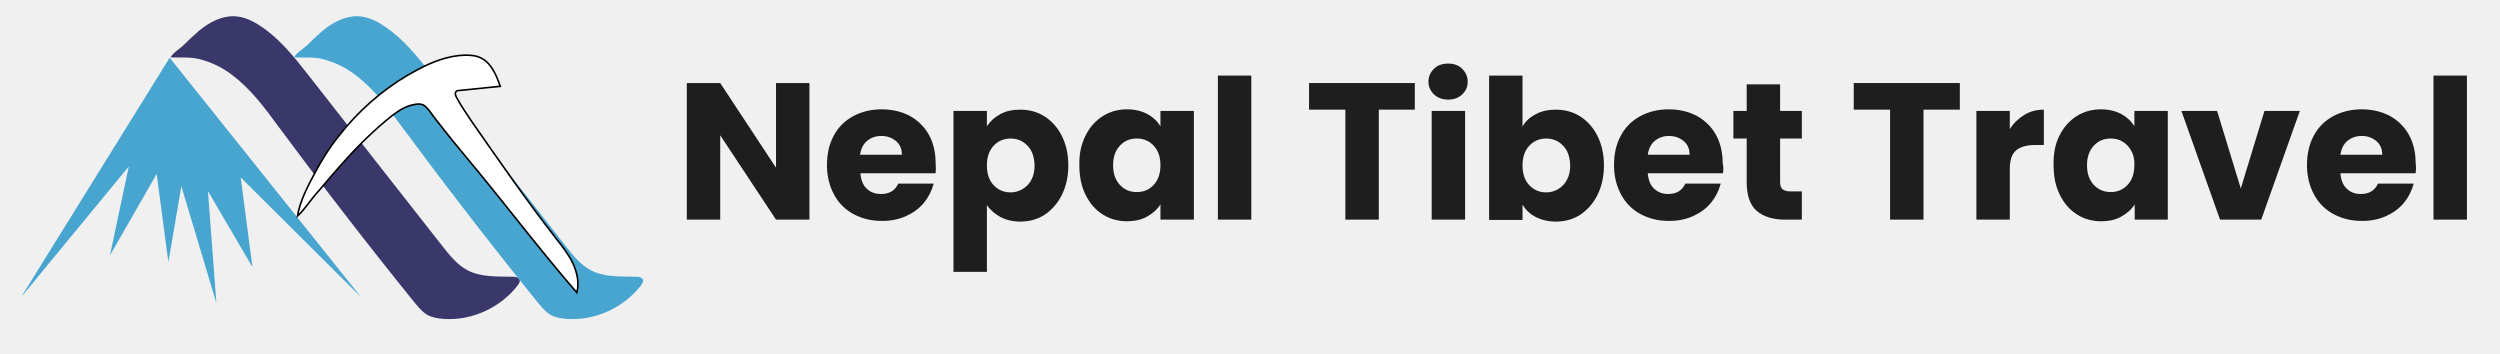
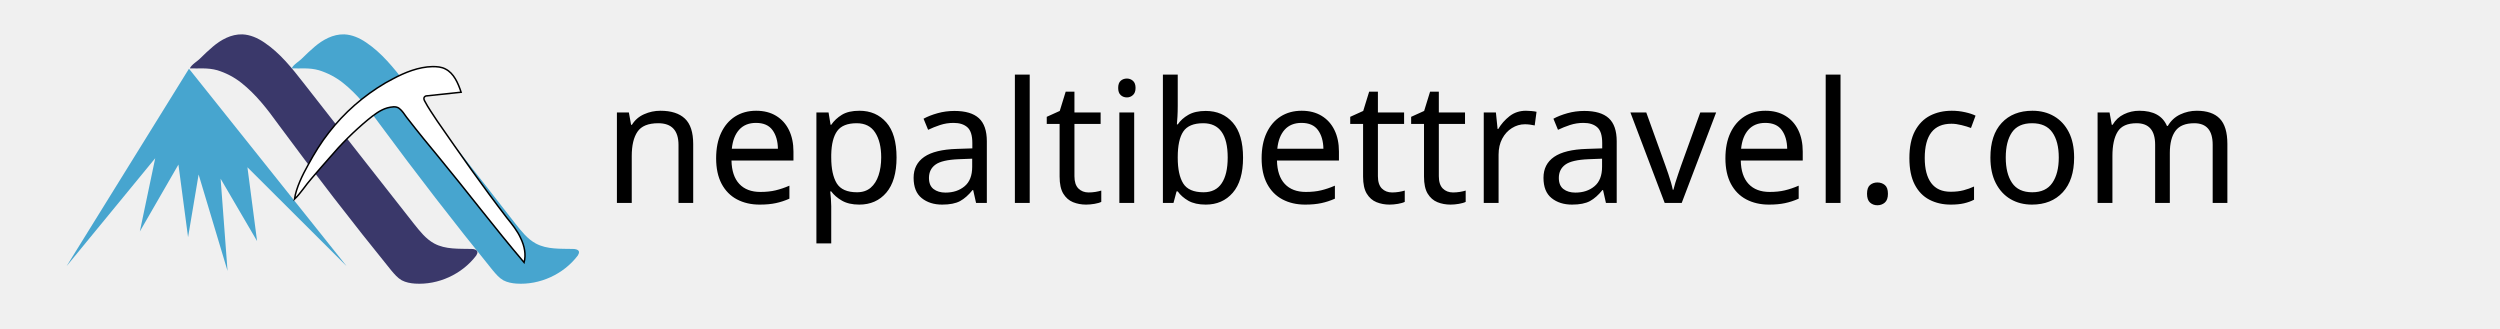
- <svg xmlns="http://www.w3.org/2000/svg" version="1.1" id="Layer_1" x="0px" y="0px" viewBox="0 0 770.6 109" style="enable-background:new 0 0 770.6 109;" xml:space="preserve">
+ <svg xmlns="http://www.w3.org/2000/svg" version="1.1" id="Layer_1" x="0px" y="0px" viewBox="0 0 829.5 109" style="enable-background:new 0 0 829.5 109;" xml:space="preserve">
  <style type="text/css">
	.st0{fill:#47A5CF;}
	.st1{fill:#3A386A;}
	.st2{fill:#FFFFFF;stroke:#000000;stroke-width:0.5;stroke-miterlimit:10;}
- 	.st3{enable-background:new    ;}
- 	.st4{fill:#1E1E1E;}
+ 	.st3{font-family:'Poppins-SemiBold';}
+ 	.st4{font-size:56px;}
</style>
  <g>
-     <polygon class="st0" points="6.5,91.6 52.3,17.8 111.3,91.6 74.2,54.7 77.8,82.3 64.1,58.9 66.7,93.4 55.9,57.4 51.9,80.8    48.3,53.6 33.9,78.7 39.7,51.3  " />
-     <path class="st1" d="M52.6,17.7c0.5-1.3,3-2.8,4-3.8c1.5-1.5,3-2.9,4.6-4.3c3.1-2.6,6.9-4.7,11-4.6c2.9,0.1,5.7,1.4,8.2,3.1   c5.9,3.9,10.3,9.5,14.7,15.1c13.8,17.6,27.5,35.2,41.3,52.7c2.2,2.8,4.5,5.7,7.7,7.4c4.2,2.2,9.2,1.9,14,2c0.8,0,1.9,0.2,2.1,1   c0.1,0.5-0.2,1.1-0.5,1.5c-5.3,7-14.2,11.1-22.9,10.5c-1.7-0.1-3.5-0.4-5-1.2c-1.6-0.9-2.7-2.3-3.9-3.7   c-14.5-17.9-28.6-36.2-42.3-54.7c-4.1-5.6-8.3-11.2-13.8-15.4c-2.7-2.1-5.7-3.7-9-4.7C59.2,17.4,56.1,17.8,52.6,17.7z" />
-     <path class="st0" d="M90.7,17.7c0.4-1.3,3-2.8,4-3.8c1.5-1.5,3-2.9,4.6-4.3c3.1-2.6,6.9-4.7,11-4.6c2.9,0.1,5.7,1.4,8.2,3.1   c5.9,3.9,10.3,9.5,14.7,15.1c13.7,17.6,27.5,35.1,41.2,52.7c2.2,2.8,4.5,5.7,7.7,7.4c4.2,2.2,9.2,1.9,14,2c0.8,0,1.9,0.2,2.1,1   c0.1,0.5-0.2,1.1-0.5,1.5c-5.3,7-14.2,11.1-22.9,10.5c-1.7-0.1-3.5-0.4-5-1.2c-1.6-0.9-2.7-2.3-3.9-3.7   c-14.5-17.9-28.6-36.2-42.3-54.7c-4.1-5.6-8.3-11.2-13.8-15.4c-2.7-2.1-5.7-3.7-9-4.7C97.3,17.4,94.2,17.8,90.7,17.7z" />
-     <path class="st2" d="M91.7,66.6c0.7-4.4,3.1-9.1,5.2-13c2.2-4.2,4.7-8.2,7.7-11.9c5.8-7.4,13-13.8,21.2-18.6c0.9-0.5,1.8-1,2.7-1.5   c4.6-2.5,9.7-4.5,14.9-4.6c1.7,0,3.4,0.1,4.9,0.9c3.2,1.6,4.7,5.3,5.9,8.7c-4.2,0.4-8.5,0.9-12.7,1.3c-0.4,0-0.7,0.1-1,0.4   c-0.3,0.4-0.1,1,0.1,1.5c1.4,2.6,3,5,4.7,7.5c8.5,12.2,17,24.5,26.1,36.2c1.9,2.4,3.9,4.9,5.2,7.7c1.3,2.8,2,6,1.2,9   c-11.5-13.3-21.2-26.2-32.4-39.7c-3.7-4.5-6.7-8-11.7-14.5c-0.9-1.2-1.6-2.4-2.7-3.3c-1.2-1-3-0.6-4.5-0.2c-2.7,0.8-5,2.6-7.2,4.4   c-5.3,4.4-10.1,9.3-14.6,14.4c-2.2,2.5-4.4,5.1-6.6,7.7C96,61.2,94.1,64.4,91.7,66.6z" />
-   </g>
-   <g class="st3">
-     <path class="st4" d="M249.5,67.7h-10.3l-17.2-26v26h-10.3V25.6h10.3l17.2,26.1V25.6h10.3V67.7z" />
-     <path class="st4" d="M288.4,53.4h-23.2c0.2,2.1,0.8,3.7,2,4.8c1.2,1.1,2.6,1.6,4.4,1.6c2.6,0,4.3-1.1,5.3-3.2h10.9   c-0.6,2.2-1.6,4.2-3,5.9c-1.5,1.8-3.3,3.1-5.5,4.1c-2.2,1-4.7,1.5-7.4,1.5c-3.3,0-6.2-0.7-8.8-2.1c-2.6-1.4-4.6-3.4-6-6   c-1.4-2.6-2.2-5.6-2.2-9.1c0-3.5,0.7-6.5,2.1-9.1c1.4-2.6,3.4-4.6,6-6c2.6-1.4,5.5-2.1,8.8-2.1c3.2,0,6.1,0.7,8.6,2   c2.5,1.4,4.5,3.3,5.9,5.8c1.4,2.5,2.1,5.5,2.1,8.8C288.5,51.4,288.5,52.4,288.4,53.4z M278,47.7c0-1.8-0.6-3.2-1.8-4.2   s-2.7-1.6-4.5-1.6c-1.7,0-3.2,0.5-4.4,1.5c-1.2,1-1.9,2.4-2.2,4.3H278z" />
-     <path class="st4" d="M308.3,35.2c1.8-1,3.8-1.4,6.2-1.4c2.8,0,5.3,0.7,7.5,2.1c2.2,1.4,4,3.4,5.3,6c1.3,2.6,2,5.6,2,9.1   c0,3.4-0.7,6.5-2,9.1c-1.3,2.6-3.1,4.6-5.3,6.1c-2.2,1.4-4.7,2.1-7.5,2.1c-2.3,0-4.4-0.5-6.1-1.4c-1.8-1-3.2-2.2-4.2-3.7v20.6   h-10.3V34.2h10.3v4.7C305.2,37.4,306.6,36.1,308.3,35.2z M316.7,44.9c-1.4-1.5-3.2-2.2-5.2-2.2c-2,0-3.8,0.7-5.2,2.2   c-1.4,1.5-2.1,3.5-2.1,6.1c0,2.6,0.7,4.6,2.1,6.1c1.4,1.5,3.2,2.2,5.2,2.2c2,0,3.8-0.8,5.2-2.2s2.2-3.5,2.2-6.1   C318.8,48.3,318.1,46.3,316.7,44.9z" />
-     <path class="st4" d="M334.6,41.8c1.3-2.6,3.1-4.6,5.3-6c2.2-1.4,4.7-2.1,7.5-2.1c2.4,0,4.4,0.5,6.2,1.4c1.8,1,3.1,2.2,4.1,3.8v-4.7   H368v33.5h-10.3v-4.7c-1,1.6-2.4,2.8-4.2,3.8c-1.8,1-3.9,1.4-6.2,1.4c-2.7,0-5.2-0.7-7.4-2.1c-2.2-1.4-4-3.4-5.3-6.1   c-1.3-2.6-1.9-5.6-1.9-9.1C332.6,47.4,333.3,44.4,334.6,41.8z M355.6,44.9c-1.4-1.5-3.1-2.2-5.2-2.2s-3.8,0.7-5.2,2.2   c-1.4,1.5-2.1,3.5-2.1,6c0,2.6,0.7,4.6,2.1,6.1c1.4,1.5,3.1,2.2,5.2,2.2s3.8-0.7,5.2-2.2c1.4-1.5,2.1-3.5,2.1-6.1   C357.7,48.4,357,46.4,355.6,44.9z" />
-     <path class="st4" d="M385.7,23.3v44.4h-10.3V23.3H385.7z" />
-     <path class="st4" d="M436.1,25.6v8.2H425v33.9h-10.3V33.8h-11.2v-8.2H436.1z" />
-     <path class="st4" d="M442,29.1c-1.1-1.1-1.7-2.4-1.7-3.9c0-1.6,0.6-2.9,1.7-4s2.6-1.6,4.4-1.6c1.8,0,3.2,0.5,4.3,1.6   c1.1,1.1,1.7,2.4,1.7,4c0,1.6-0.6,2.9-1.7,3.9c-1.1,1.1-2.6,1.6-4.3,1.6C444.7,30.7,443.2,30.2,442,29.1z M451.6,34.2v33.5h-10.3   V34.2H451.6z" />
-     <path class="st4" d="M473.4,35.2c1.8-1,3.9-1.4,6.2-1.4c2.8,0,5.3,0.7,7.5,2.1c2.2,1.4,4,3.4,5.3,6c1.3,2.6,2,5.6,2,9.1   c0,3.4-0.7,6.5-2,9.1c-1.3,2.6-3.1,4.6-5.3,6.1c-2.2,1.4-4.7,2.1-7.5,2.1c-2.4,0-4.4-0.5-6.2-1.4c-1.8-0.9-3.1-2.2-4.1-3.8v4.7H459   V23.3h10.3v15.7C470.2,37.4,471.6,36.1,473.4,35.2z M481.8,44.9c-1.4-1.5-3.2-2.2-5.2-2.2c-2,0-3.8,0.7-5.2,2.2   c-1.4,1.5-2.1,3.5-2.1,6.1c0,2.6,0.7,4.6,2.1,6.1c1.4,1.5,3.2,2.2,5.2,2.2c2,0,3.8-0.8,5.2-2.2c1.4-1.5,2.2-3.5,2.2-6.1   C483.9,48.3,483.2,46.3,481.8,44.9z" />
-     <path class="st4" d="M531.1,53.4h-23.2c0.2,2.1,0.8,3.7,2,4.8c1.2,1.1,2.6,1.6,4.3,1.6c2.6,0,4.3-1.1,5.3-3.2h10.9   c-0.6,2.2-1.6,4.2-3,5.9c-1.5,1.8-3.3,3.1-5.5,4.1c-2.2,1-4.7,1.5-7.4,1.5c-3.3,0-6.2-0.7-8.8-2.1c-2.6-1.4-4.6-3.4-6-6   c-1.4-2.6-2.2-5.6-2.2-9.1c0-3.5,0.7-6.5,2.1-9.1c1.4-2.6,3.4-4.6,6-6c2.6-1.4,5.5-2.1,8.8-2.1c3.2,0,6.1,0.7,8.6,2   c2.5,1.4,4.5,3.3,5.9,5.8c1.4,2.5,2.1,5.5,2.1,8.8C531.3,51.4,531.2,52.4,531.1,53.4z M520.8,47.7c0-1.8-0.6-3.2-1.8-4.2   s-2.7-1.6-4.5-1.6c-1.7,0-3.2,0.5-4.4,1.5c-1.2,1-1.9,2.4-2.2,4.3H520.8z" />
-     <path class="st4" d="M555.4,59v8.7h-5.2c-3.7,0-6.6-0.9-8.7-2.7c-2.1-1.8-3.1-4.8-3.1-8.9V42.7h-4.1v-8.5h4.1V26h10.3v8.2h6.7v8.5   h-6.7v13.4c0,1,0.2,1.7,0.7,2.2c0.5,0.4,1.3,0.7,2.4,0.7H555.4z" />
-     <path class="st4" d="M604.1,25.6v8.2h-11.2v33.9h-10.3V33.8h-11.2v-8.2H604.1z" />
-     <path class="st4" d="M624,35.4c1.8-1.1,3.8-1.6,6-1.6v10.9h-2.8c-2.6,0-4.5,0.6-5.8,1.7c-1.3,1.1-1.9,3-1.9,5.8v15.5h-10.3V34.2   h10.3v5.6C620.7,37.9,622.2,36.5,624,35.4z" />
-     <path class="st4" d="M634.8,41.8c1.3-2.6,3.1-4.6,5.3-6c2.2-1.4,4.7-2.1,7.5-2.1c2.4,0,4.4,0.5,6.2,1.4c1.8,1,3.1,2.2,4.1,3.8v-4.7   h10.3v33.5H658v-4.7c-1,1.6-2.4,2.8-4.2,3.8c-1.8,1-3.8,1.4-6.2,1.4c-2.7,0-5.2-0.7-7.4-2.1c-2.2-1.4-4-3.4-5.3-6.1   c-1.3-2.6-1.9-5.6-1.9-9.1C632.9,47.4,633.5,44.4,634.8,41.8z M655.8,44.9c-1.4-1.5-3.1-2.2-5.2-2.2s-3.8,0.7-5.2,2.2   c-1.4,1.5-2.1,3.5-2.1,6c0,2.6,0.7,4.6,2.1,6.1s3.2,2.2,5.2,2.2s3.8-0.7,5.2-2.2c1.4-1.5,2.1-3.5,2.1-6.1   C658,48.4,657.2,46.4,655.8,44.9z" />
-     <path class="st4" d="M690.7,58.1l7.3-23.9h10.9L697,67.7h-12.7l-11.9-33.5h11L690.7,58.1z" />
-     <path class="st4" d="M744.6,53.4h-23.2c0.2,2.1,0.8,3.7,2,4.8c1.2,1.1,2.6,1.6,4.3,1.6c2.6,0,4.3-1.1,5.3-3.2H744   c-0.6,2.2-1.6,4.2-3,5.9c-1.5,1.8-3.3,3.1-5.5,4.1c-2.2,1-4.7,1.5-7.4,1.5c-3.3,0-6.2-0.7-8.8-2.1c-2.6-1.4-4.6-3.4-6-6   c-1.4-2.6-2.2-5.6-2.2-9.1c0-3.5,0.7-6.5,2.1-9.1c1.4-2.6,3.4-4.6,6-6c2.6-1.4,5.5-2.1,8.8-2.1c3.2,0,6.1,0.7,8.6,2   c2.5,1.4,4.5,3.3,5.9,5.8c1.4,2.5,2.1,5.5,2.1,8.8C744.8,51.4,744.7,52.4,744.6,53.4z M734.3,47.7c0-1.8-0.6-3.2-1.8-4.2   s-2.7-1.6-4.5-1.6c-1.7,0-3.2,0.5-4.4,1.5c-1.2,1-1.9,2.4-2.2,4.3H734.3z" />
-     <path class="st4" d="M760.4,23.3v44.4h-10.3V23.3H760.4z" />
+     <g>
+       <polygon class="st0" points="22.1,88.3 62.7,22.8 115,88.3 82.1,55.5 85.3,80 73.2,59.3 75.5,89.9 65.9,57.9 62.4,78.7 59.2,54.6     46.4,76.8 51.5,52.5   " />
+       <path class="st1" d="M63,22.7c0.4-1.2,2.7-2.5,3.5-3.4c1.3-1.3,2.7-2.6,4.1-3.8c2.7-2.3,6.1-4.2,9.8-4.1c2.6,0.1,5.1,1.2,7.3,2.7    c5.2,3.5,9.1,8.4,13,13.4c12.2,15.6,24.4,31.2,36.6,46.7c2,2.5,4,5.1,6.8,6.6c3.7,2,8.2,1.7,12.4,1.8c0.7,0,1.7,0.2,1.9,0.9    c0.1,0.4-0.2,1-0.4,1.3c-4.7,6.2-12.6,9.8-20.3,9.3c-1.5-0.1-3.1-0.4-4.4-1.1c-1.4-0.8-2.4-2-3.5-3.3    c-12.9-15.9-25.4-32.1-37.5-48.5c-3.6-5-7.4-9.9-12.2-13.7c-2.4-1.9-5.1-3.3-8-4.2C68.8,22.4,66.1,22.8,63,22.7z" />
+       <path class="st0" d="M96.8,22.7c0.4-1.2,2.7-2.5,3.5-3.4c1.3-1.3,2.7-2.6,4.1-3.8c2.7-2.3,6.1-4.2,9.8-4.1    c2.6,0.1,5.1,1.2,7.3,2.7c5.2,3.5,9.1,8.4,13,13.4c12.2,15.6,24.4,31.1,36.5,46.7c2,2.5,4,5.1,6.8,6.6c3.7,2,8.2,1.7,12.4,1.8    c0.7,0,1.7,0.2,1.9,0.9c0.1,0.4-0.2,1-0.4,1.3c-4.7,6.2-12.6,9.8-20.3,9.3c-1.5-0.1-3.1-0.4-4.4-1.1c-1.4-0.8-2.4-2-3.5-3.3    c-12.9-15.9-25.4-32.1-37.5-48.5c-3.6-5-7.4-9.9-12.2-13.7c-2.4-1.9-5.1-3.3-8-4.2C102.6,22.4,99.9,22.8,96.8,22.7z" />
+       <path class="st2" d="M97.7,66.1c0.6-3.9,2.7-8.1,4.6-11.5c2-3.7,4.2-7.3,6.8-10.6c5.1-6.6,11.5-12.2,18.8-16.5    c0.8-0.4,1.6-0.9,2.4-1.3c4.1-2.2,8.6-4,13.2-4.1c1.5,0,3,0.1,4.3,0.8c2.8,1.4,4.2,4.7,5.2,7.7c-3.7,0.4-7.5,0.8-11.3,1.2    c-0.4,0-0.6,0.1-0.9,0.4c-0.3,0.4-0.1,0.9,0.1,1.3c1.2,2.3,2.7,4.4,4.2,6.7c7.5,10.8,15.1,21.7,23.1,32.1c1.7,2.1,3.5,4.3,4.6,6.8    c1.2,2.5,1.8,5.3,1.1,8c-10.1-11.9-18.7-23.3-28.6-35.3c-3.3-4-5.9-7.1-10.4-12.9c-0.8-1.1-1.4-2.1-2.4-2.9    c-1.1-0.9-2.7-0.5-4-0.2c-2.4,0.7-4.4,2.3-6.4,3.9c-4.7,3.9-9,8.2-12.9,12.8c-2,2.2-3.9,4.5-5.9,6.8    C101.5,61.3,99.8,64.1,97.7,66.1z" />
+     </g>
+     <text transform="matrix(1 0 0 1 199.9253 67.325)" class="st3 st4">nepaltibettravel.com</text>
  </g>
</svg>
